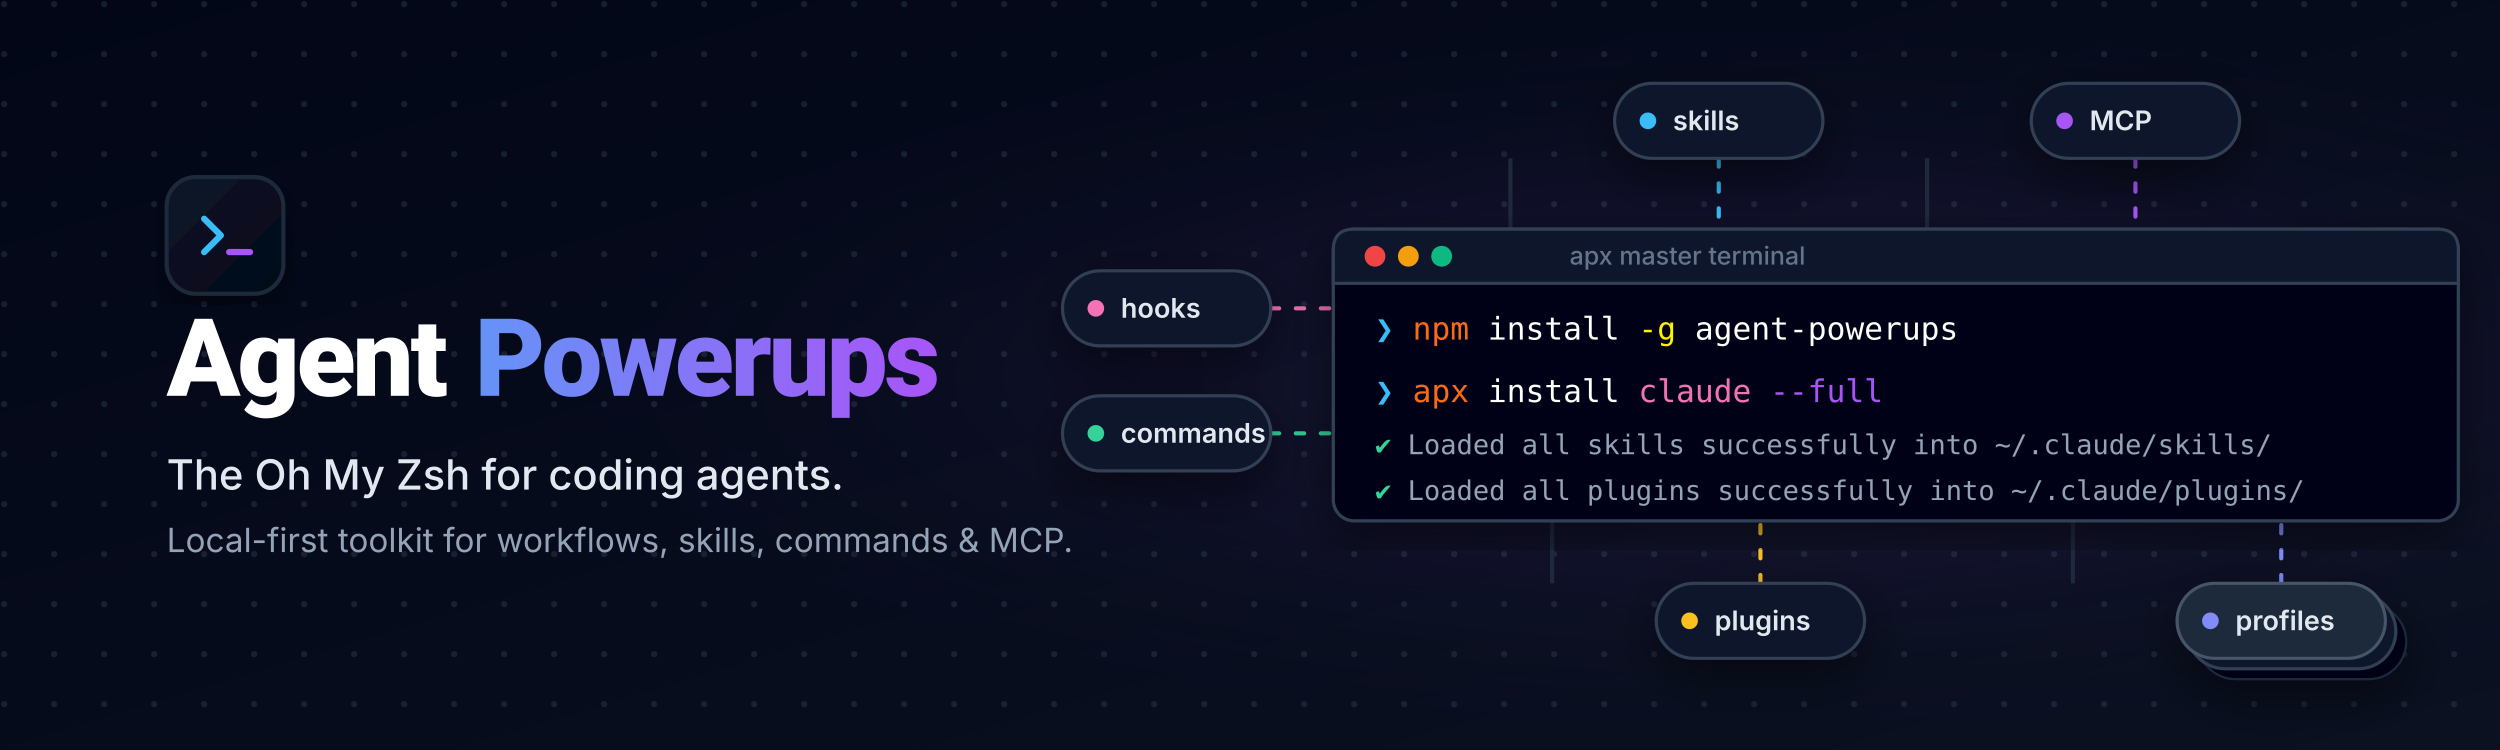
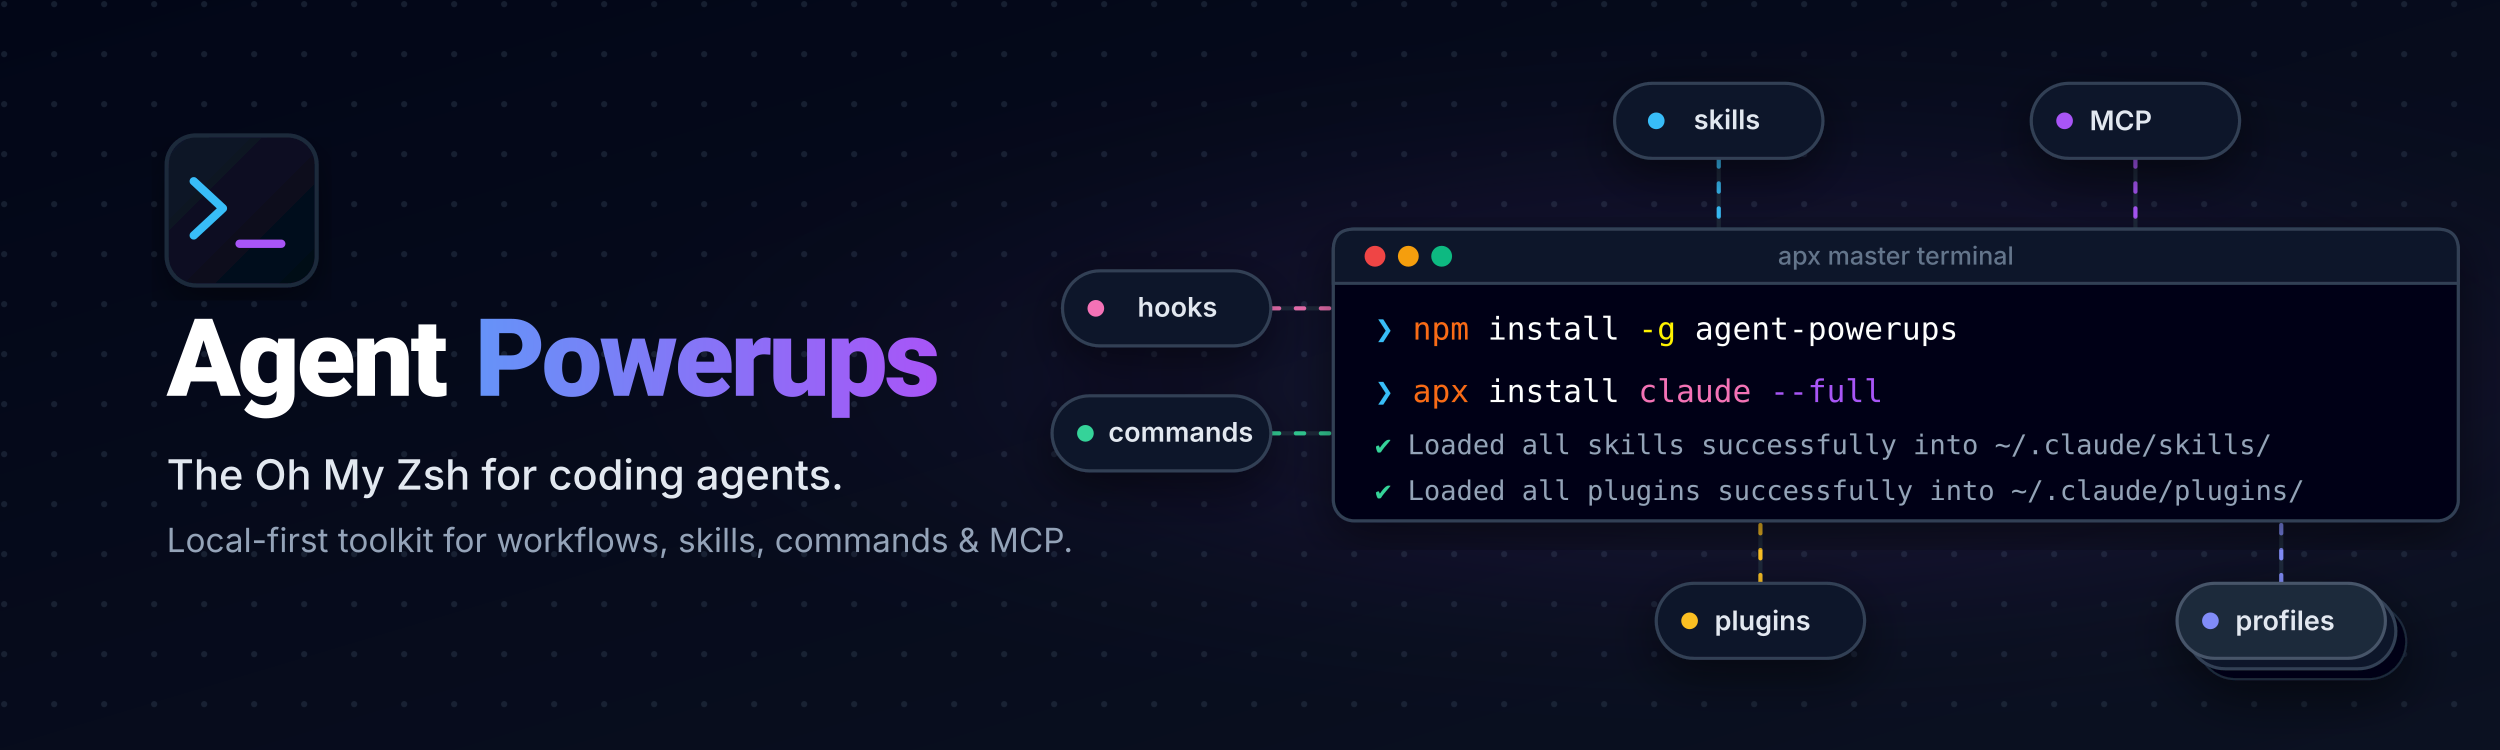
<svg xmlns="http://www.w3.org/2000/svg" viewBox="0 0 1200 360" width="1200" height="360">
  <defs>
    <linearGradient id="bg-grad" x1="0%" y1="0%" x2="100%" y2="100%">
      <stop offset="0%" stop-color="#020617" />
      <stop offset="100%" stop-color="#0B1121" />
    </linearGradient>
    <radialGradient id="ambient-glow" cx="70%" cy="50%" r="50%">
      <stop offset="0%" stop-color="#38BDF8" stop-opacity="0.10" />
      <stop offset="50%" stop-color="#A855F7" stop-opacity="0.05" />
      <stop offset="100%" stop-color="#020617" stop-opacity="0" />
    </radialGradient>
    <linearGradient id="powerups-grad" x1="0%" y1="0%" x2="100%" y2="0%">
      <stop offset="0%" stop-color="#38BDF8" />
      <stop offset="100%" stop-color="#A855F7" />
    </linearGradient>
    <linearGradient id="icon-bg" x1="0%" y1="0%" x2="100%" y2="100%">
      <stop offset="0%" stop-color="#0F172A" />
      <stop offset="100%" stop-color="#020617" />
    </linearGradient>
    <pattern id="dot-grid" width="24" height="24" patternUnits="userSpaceOnUse">
      <circle cx="2" cy="2" r="1.5" fill="#334155" opacity="0.4" />
    </pattern>
    <filter id="glass-blur" x="-20%" y="-20%" width="140%" height="140%">
      <feGaussianBlur stdDeviation="10" result="blur" />
      <feComposite in="SourceGraphic" in2="blur" operator="over" />
    </filter>
    <filter id="shadow" x="-10%" y="-10%" width="120%" height="120%">
      <feDropShadow dx="0" dy="8" stdDeviation="12" flood-color="#000000" flood-opacity="0.5" />
    </filter>
  </defs>
  <rect width="100%" height="100%" fill="url(#bg-grad)" />
  <rect width="100%" height="100%" fill="url(#dot-grid)" />
  <rect width="100%" height="100%" fill="url(#ambient-glow)" />
-   <g transform="translate(80, 85)" filter="url(#shadow)">
-     <rect x="0" y="0" width="56" height="56" rx="14" fill="url(#icon-bg)" stroke="#1E293B" stroke-width="2" />
-     <path d="M 18 20 L 26 28 L 18 36" fill="none" stroke="#38BDF8" stroke-width="3" stroke-linecap="round" stroke-linejoin="round" />
-     <path d="M 30 36 L 40 36" fill="none" stroke="#A855F7" stroke-width="3" stroke-linecap="round" />
+   <g transform="translate(80, 65)" filter="url(#shadow)">
+     <rect x="0" y="0" width="72" height="72" rx="14" fill="url(#icon-bg)" stroke="#1E293B" stroke-width="2" />
+     <path d="M 13 22 L 27 35 L 13 48" fill="none" stroke="#38BDF8" stroke-width="4" stroke-linecap="round" stroke-linejoin="round" />
+     <path d="M 35 52 L 55 52" fill="none" stroke="#A855F7" stroke-width="4" stroke-linecap="round">
+       <animate attributeName="opacity" values="1;0" calcMode="discrete" dur="1s" repeatCount="indefinite" />
+     </path>
  </g>
  <text x="80" y="190" font-family="system-ui, -apple-system, BlinkMacSystemFont, 'Segoe UI', Roboto, sans-serif" font-weight="800" font-size="52" letter-spacing="-1.5">
    <tspan fill="#FFFFFF">Agent </tspan>
    <tspan fill="url(#powerups-grad)">Powerups</tspan>
  </text>
  <text x="80" y="235" font-family="system-ui, -apple-system, sans-serif" font-size="20" font-weight="500" fill="#E2E8F0">
        The Oh My Zsh for coding agents.
    </text>
  <text x="80" y="265" font-family="system-ui, -apple-system, sans-serif" font-size="16" fill="#94A3B8">
        Local-first toolkit for workflows, skills, commands &amp; MCP.
    </text>
  <g stroke="#1E293B" stroke-width="2" fill="none">
-     <path d="M 725 76 L 725 110" />
-     <path d="M 925 76 L 925 110" />
-     <path d="M 510 148 L 540 148" />
-     <path d="M 510 208 L 540 208" />
-     <path d="M 745 280 L 745 250" />
-     <path d="M 995 280 L 995 250" />
+     <path d="M 825 76 L 825 110" />
+     <path d="M 1025 76 L 1025 110" />
+     <path d="M 610 148 L 640 148" />
+     <path d="M 610 208 L 640 208" />
+     <path d="M 845 280 L 845 250" />
+     <path d="M 1095 280 L 1095 250" />
  </g>
  <g stroke-width="2" fill="none" stroke-linecap="round">
    <path d="M 825 76 L 825 110" stroke="#38BDF8" stroke-dasharray="4 8">
      <animate attributeName="stroke-dashoffset" from="12" to="0" dur="1s" repeatCount="indefinite" />
    </path>
    <path d="M 1025 76 L 1025 110" stroke="#A855F7" stroke-dasharray="4 8">
      <animate attributeName="stroke-dashoffset" from="12" to="0" dur="1s" repeatCount="indefinite" />
    </path>
    <path d="M 610 148 L 640 148" stroke="#F472B6" stroke-dasharray="4 8">
      <animate attributeName="stroke-dashoffset" from="12" to="0" dur="1s" repeatCount="indefinite" />
    </path>
    <path d="M 610 208 L 640 208" stroke="#34D399" stroke-dasharray="4 8">
      <animate attributeName="stroke-dashoffset" from="12" to="0" dur="1s" repeatCount="indefinite" />
    </path>
    <path d="M 845 280 L 845 250" stroke="#FBBF24" stroke-dasharray="4 8">
      <animate attributeName="stroke-dashoffset" from="12" to="0" dur="1s" repeatCount="indefinite" />
    </path>
    <path d="M 1095 280 L 1095 250" stroke="#818CF8" stroke-dasharray="4 8">
      <animate attributeName="stroke-dashoffset" from="12" to="0" dur="1s" repeatCount="indefinite" />
    </path>
  </g>
  <g r="3.5">
    <circle cx="825" cy="110" fill="#38BDF8" />
    <circle cx="1025" cy="110" fill="#A855F7" />
    <circle cx="640" cy="148" fill="#F472B6" />
    <circle cx="640" cy="208" fill="#34D399" />
    <circle cx="845" cy="250" fill="#FBBF24" />
    <circle cx="1095" cy="250" fill="#818CF8" />
    <circle cx="825" cy="76" fill="#38BDF8" />
    <circle cx="1025" cy="76" fill="#A855F7" />
    <circle cx="610" cy="148" fill="#F472B6" />
    <circle cx="610" cy="208" fill="#34D399" />
    <circle cx="845" cy="280" fill="#FBBF24" />
    <circle cx="1095" cy="280" fill="#818CF8" />
  </g>
  <g filter="url(#shadow)">
    <rect x="640" y="110" width="540" height="140" rx="10" fill="#020617" stroke="#334155" stroke-width="1.5" />
    <path d="M 640 120 Q 640 110 650 110 L 1170 110 Q 1180 110 1180 120 L 1180 136 L 640 136 Z" fill="#0F172A" stroke="#334155" stroke-width="1.5" />
    <circle cx="660" cy="123" r="5" fill="#EF4444" />
    <circle cx="676" cy="123" r="5" fill="#F59E0B" />
    <circle cx="692" cy="123" r="5" fill="#10B981" />
-     <text x="810" y="127" font-family="system-ui, -apple-system, sans-serif" font-size="12" font-weight="500" fill="#64748B" text-anchor="middle">apx master terminal</text>
+     <text x="910" y="127" font-family="system-ui, -apple-system, sans-serif" font-size="12" font-weight="500" fill="#64748B" text-anchor="middle">apx master terminal</text>
    <g transform="translate(660, 148)">
      <text y="15" font-family="ui-monospace, SFMono-Regular, Menlo, Monaco, Consolas, monospace" font-size="15" font-weight="500">
        <tspan fill="#38BDF8">❯</tspan>
        <tspan fill="#fa6b12"> npm </tspan>
        <tspan fill="#ffffff">install </tspan>
        <tspan fill="#fff200">-g </tspan>
        <tspan fill="#ffffff">agent-powerups</tspan>
      </text>
      <text y="45" font-family="ui-monospace, SFMono-Regular, Menlo, Monaco, Consolas, monospace" font-size="15" font-weight="500">
        <tspan fill="#38BDF8">❯</tspan>
        <tspan fill="#fa6b12"> apx </tspan>
        <tspan fill="#ffffff">install </tspan>
        <tspan fill="#F472B6">claude </tspan>
        <tspan fill="#A855F7">--full</tspan>
      </text>
      <text y="70" font-family="ui-monospace, SFMono-Regular, Menlo, Monaco, Consolas, monospace" font-size="13" fill="#94A3B8">
        <tspan fill="#34D399">✔</tspan> Loaded all skills successfully into ~/.claude/skills/
            </text>
      <text y="92" font-family="ui-monospace, SFMono-Regular, Menlo, Monaco, Consolas, monospace" font-size="13" fill="#94A3B8">
        <tspan fill="#34D399">✔</tspan> Loaded all plugins successfully into ~/.claude/plugins/
            </text>
    </g>
  </g>
  <g font-family="system-ui, -apple-system, sans-serif" font-size="13" font-weight="600" fill="#E2E8F0" filter="url(#shadow)">
    <g transform="translate(775, 40)">
      <rect width="100" height="36" rx="18" fill="#0F172A" stroke="#334155" stroke-width="1.5" />
-       <circle cx="16" cy="18" r="4" fill="#38BDF8" />
-       <text x="28" y="22.5">skills</text>
+       <circle cx="20" cy="18" r="4" fill="#38BDF8" />
+       <text x="38" y="22">skills</text>
    </g>
    <g transform="translate(975, 40)">
      <rect width="100" height="36" rx="18" fill="#0F172A" stroke="#334155" stroke-width="1.5" />
      <circle cx="16" cy="18" r="4" fill="#A855F7" />
      <text x="28" y="22.5">MCP</text>
    </g>
    <g transform="translate(510, 130)">
      <rect width="100" height="36" rx="18" fill="#0F172A" stroke="#334155" stroke-width="1.5" />
      <circle cx="16" cy="18" r="4" fill="#F472B6" />
-       <text x="28" y="22.5">hooks</text>
+       <text x="36" y="22">hooks</text>
    </g>
-     <g transform="translate(510, 190)">
-       <rect width="100" height="36" rx="18" fill="#0F172A" stroke="#334155" stroke-width="1.5" />
+     <g transform="translate(505, 190)">
+       <rect width="105" height="36" rx="18" fill="#0F172A" stroke="#334155" stroke-width="1.5" />
      <circle cx="16" cy="18" r="4" fill="#34D399" />
-       <text x="28" y="22.5">commands</text>
+       <text x="27" y="22">commands</text>
    </g>
    <g transform="translate(795, 280)">
      <rect width="100" height="36" rx="18" fill="#0F172A" stroke="#334155" stroke-width="1.5" />
      <circle cx="16" cy="18" r="4" fill="#FBBF24" />
      <text x="28" y="22.5">plugins</text>
    </g>
    <rect x="1055" y="290" width="100" height="36" rx="18" fill="#020617" stroke="#1E293B" stroke-width="1" />
    <rect x="1050" y="285" width="100" height="36" rx="18" fill="#0F172A" stroke="#334155" stroke-width="1.5" />
    <g transform="translate(1045, 280)">
      <rect width="100" height="36" rx="18" fill="#1E293B" stroke="#475569" stroke-width="1.5" />
      <circle cx="16" cy="18" r="4" fill="#818CF8" />
      <text x="28" y="22.5">profiles</text>
    </g>
  </g>
</svg>
